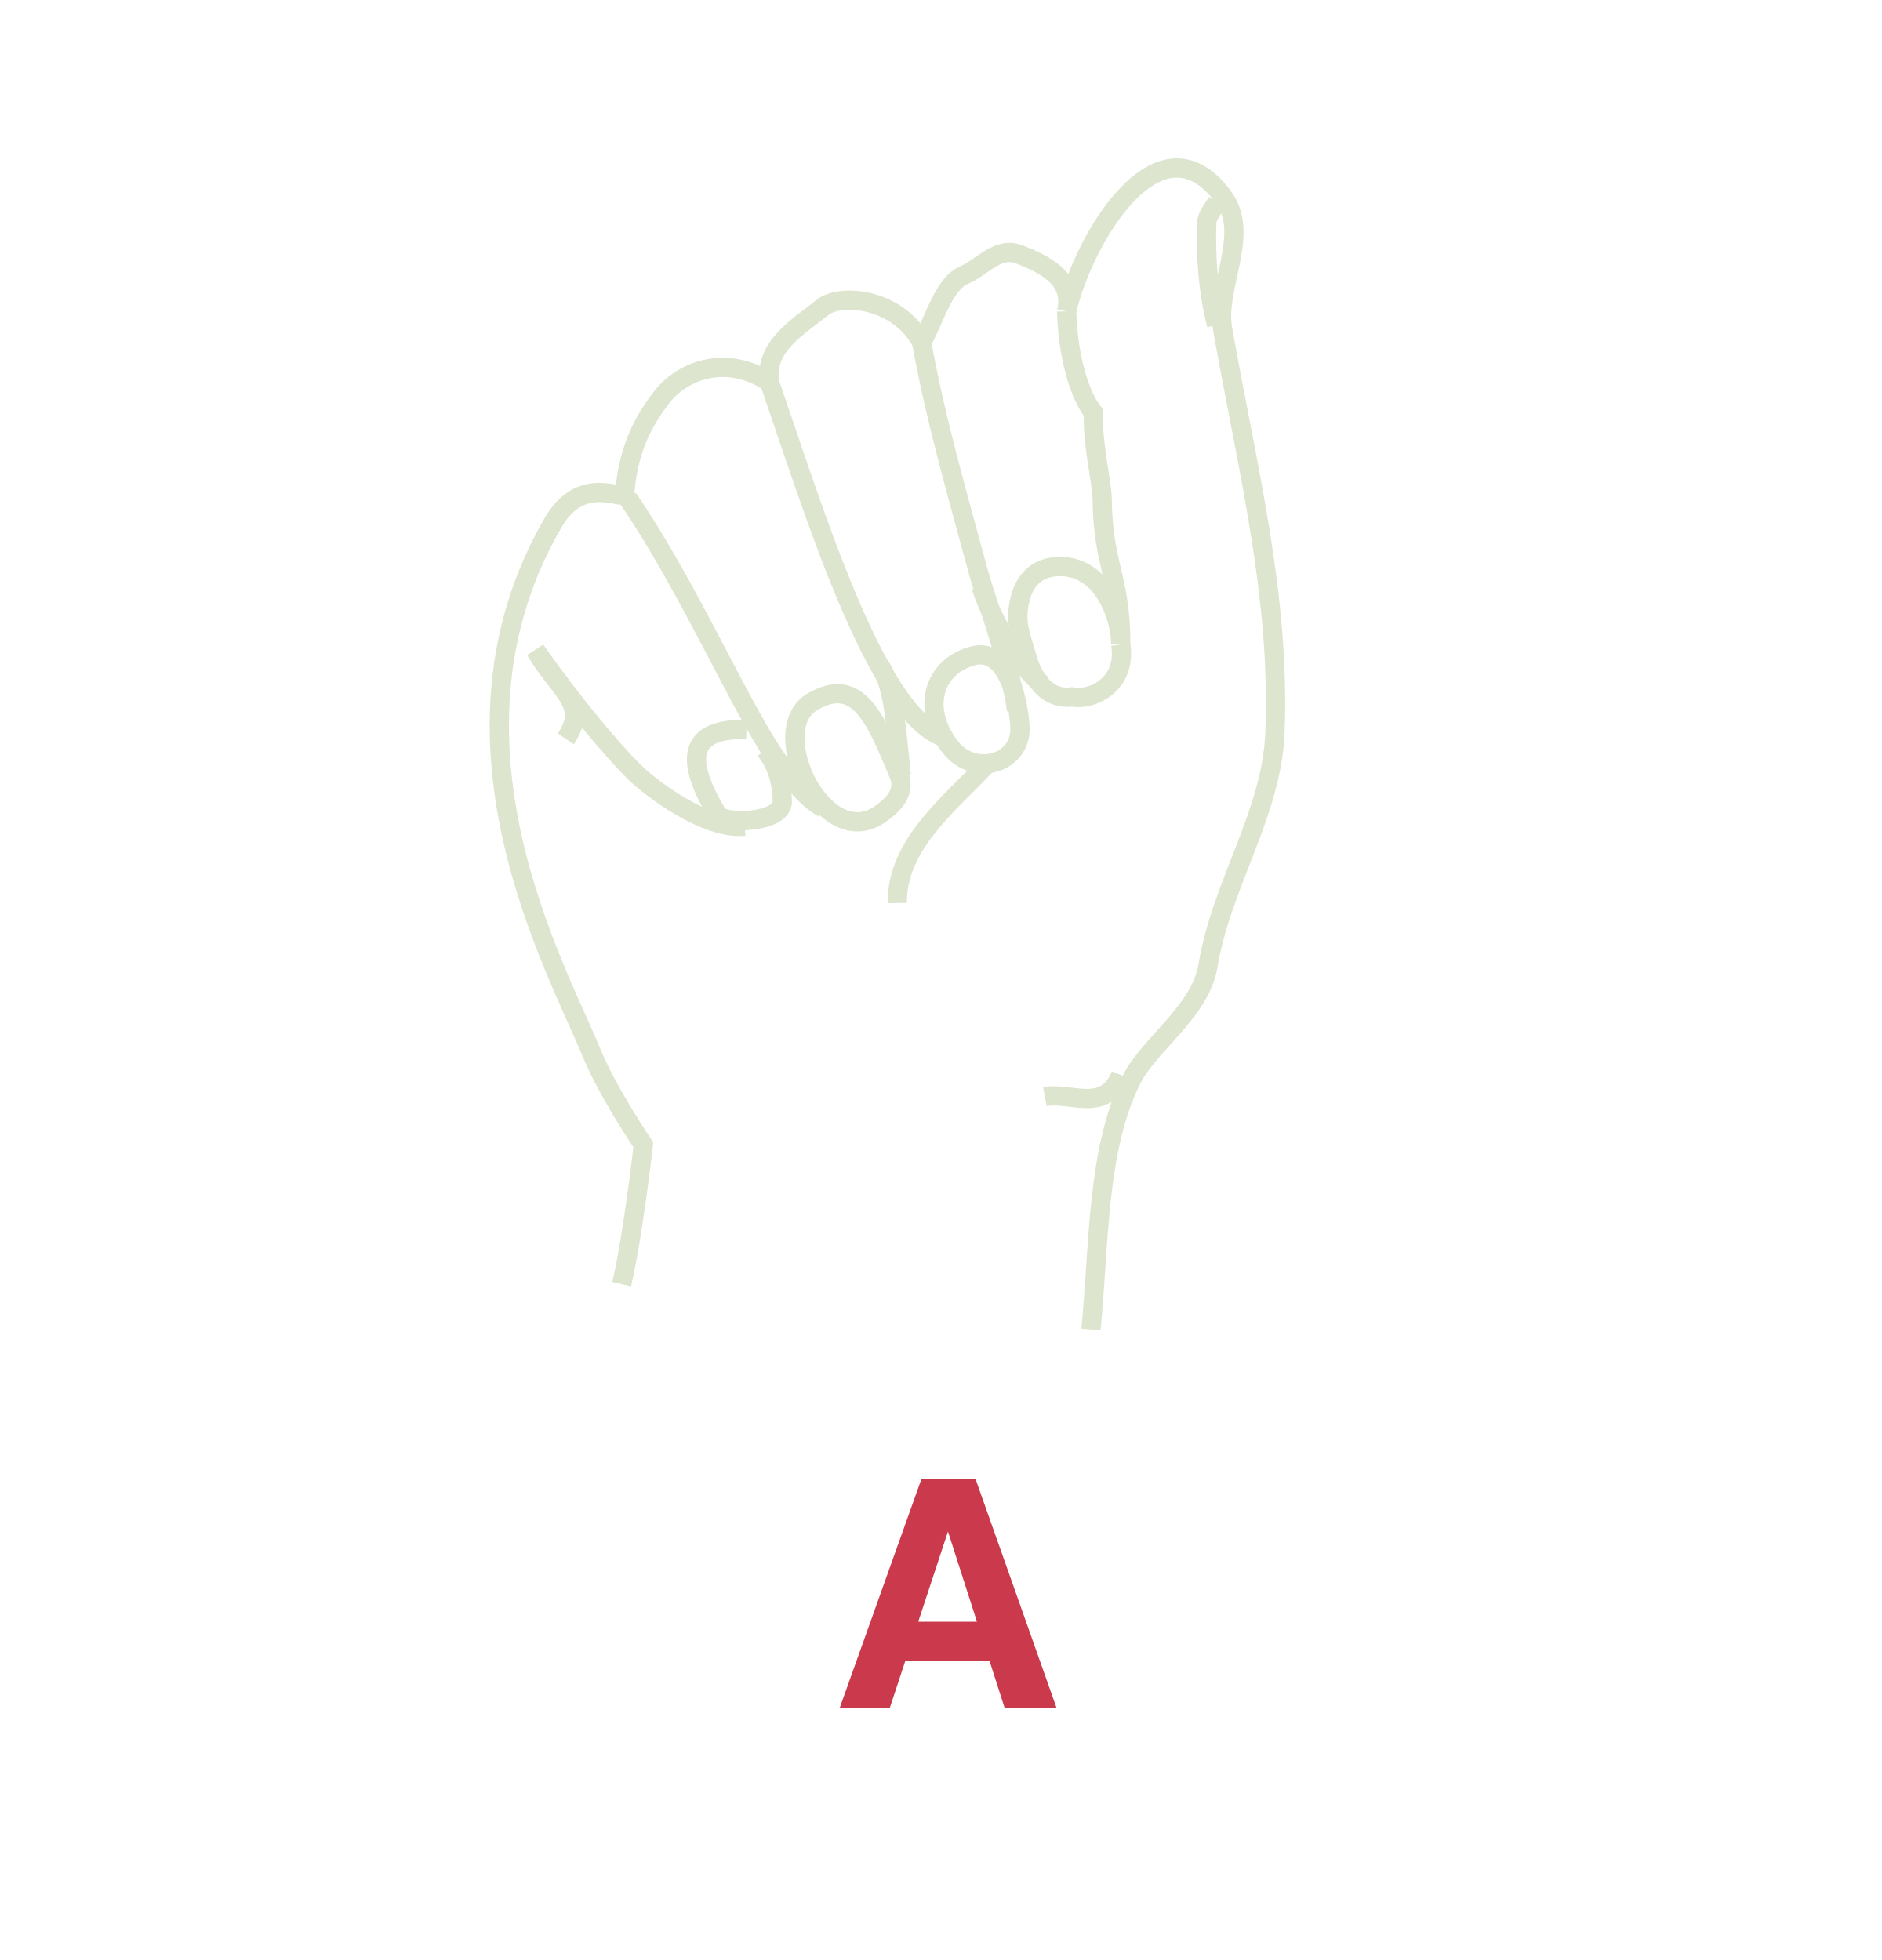
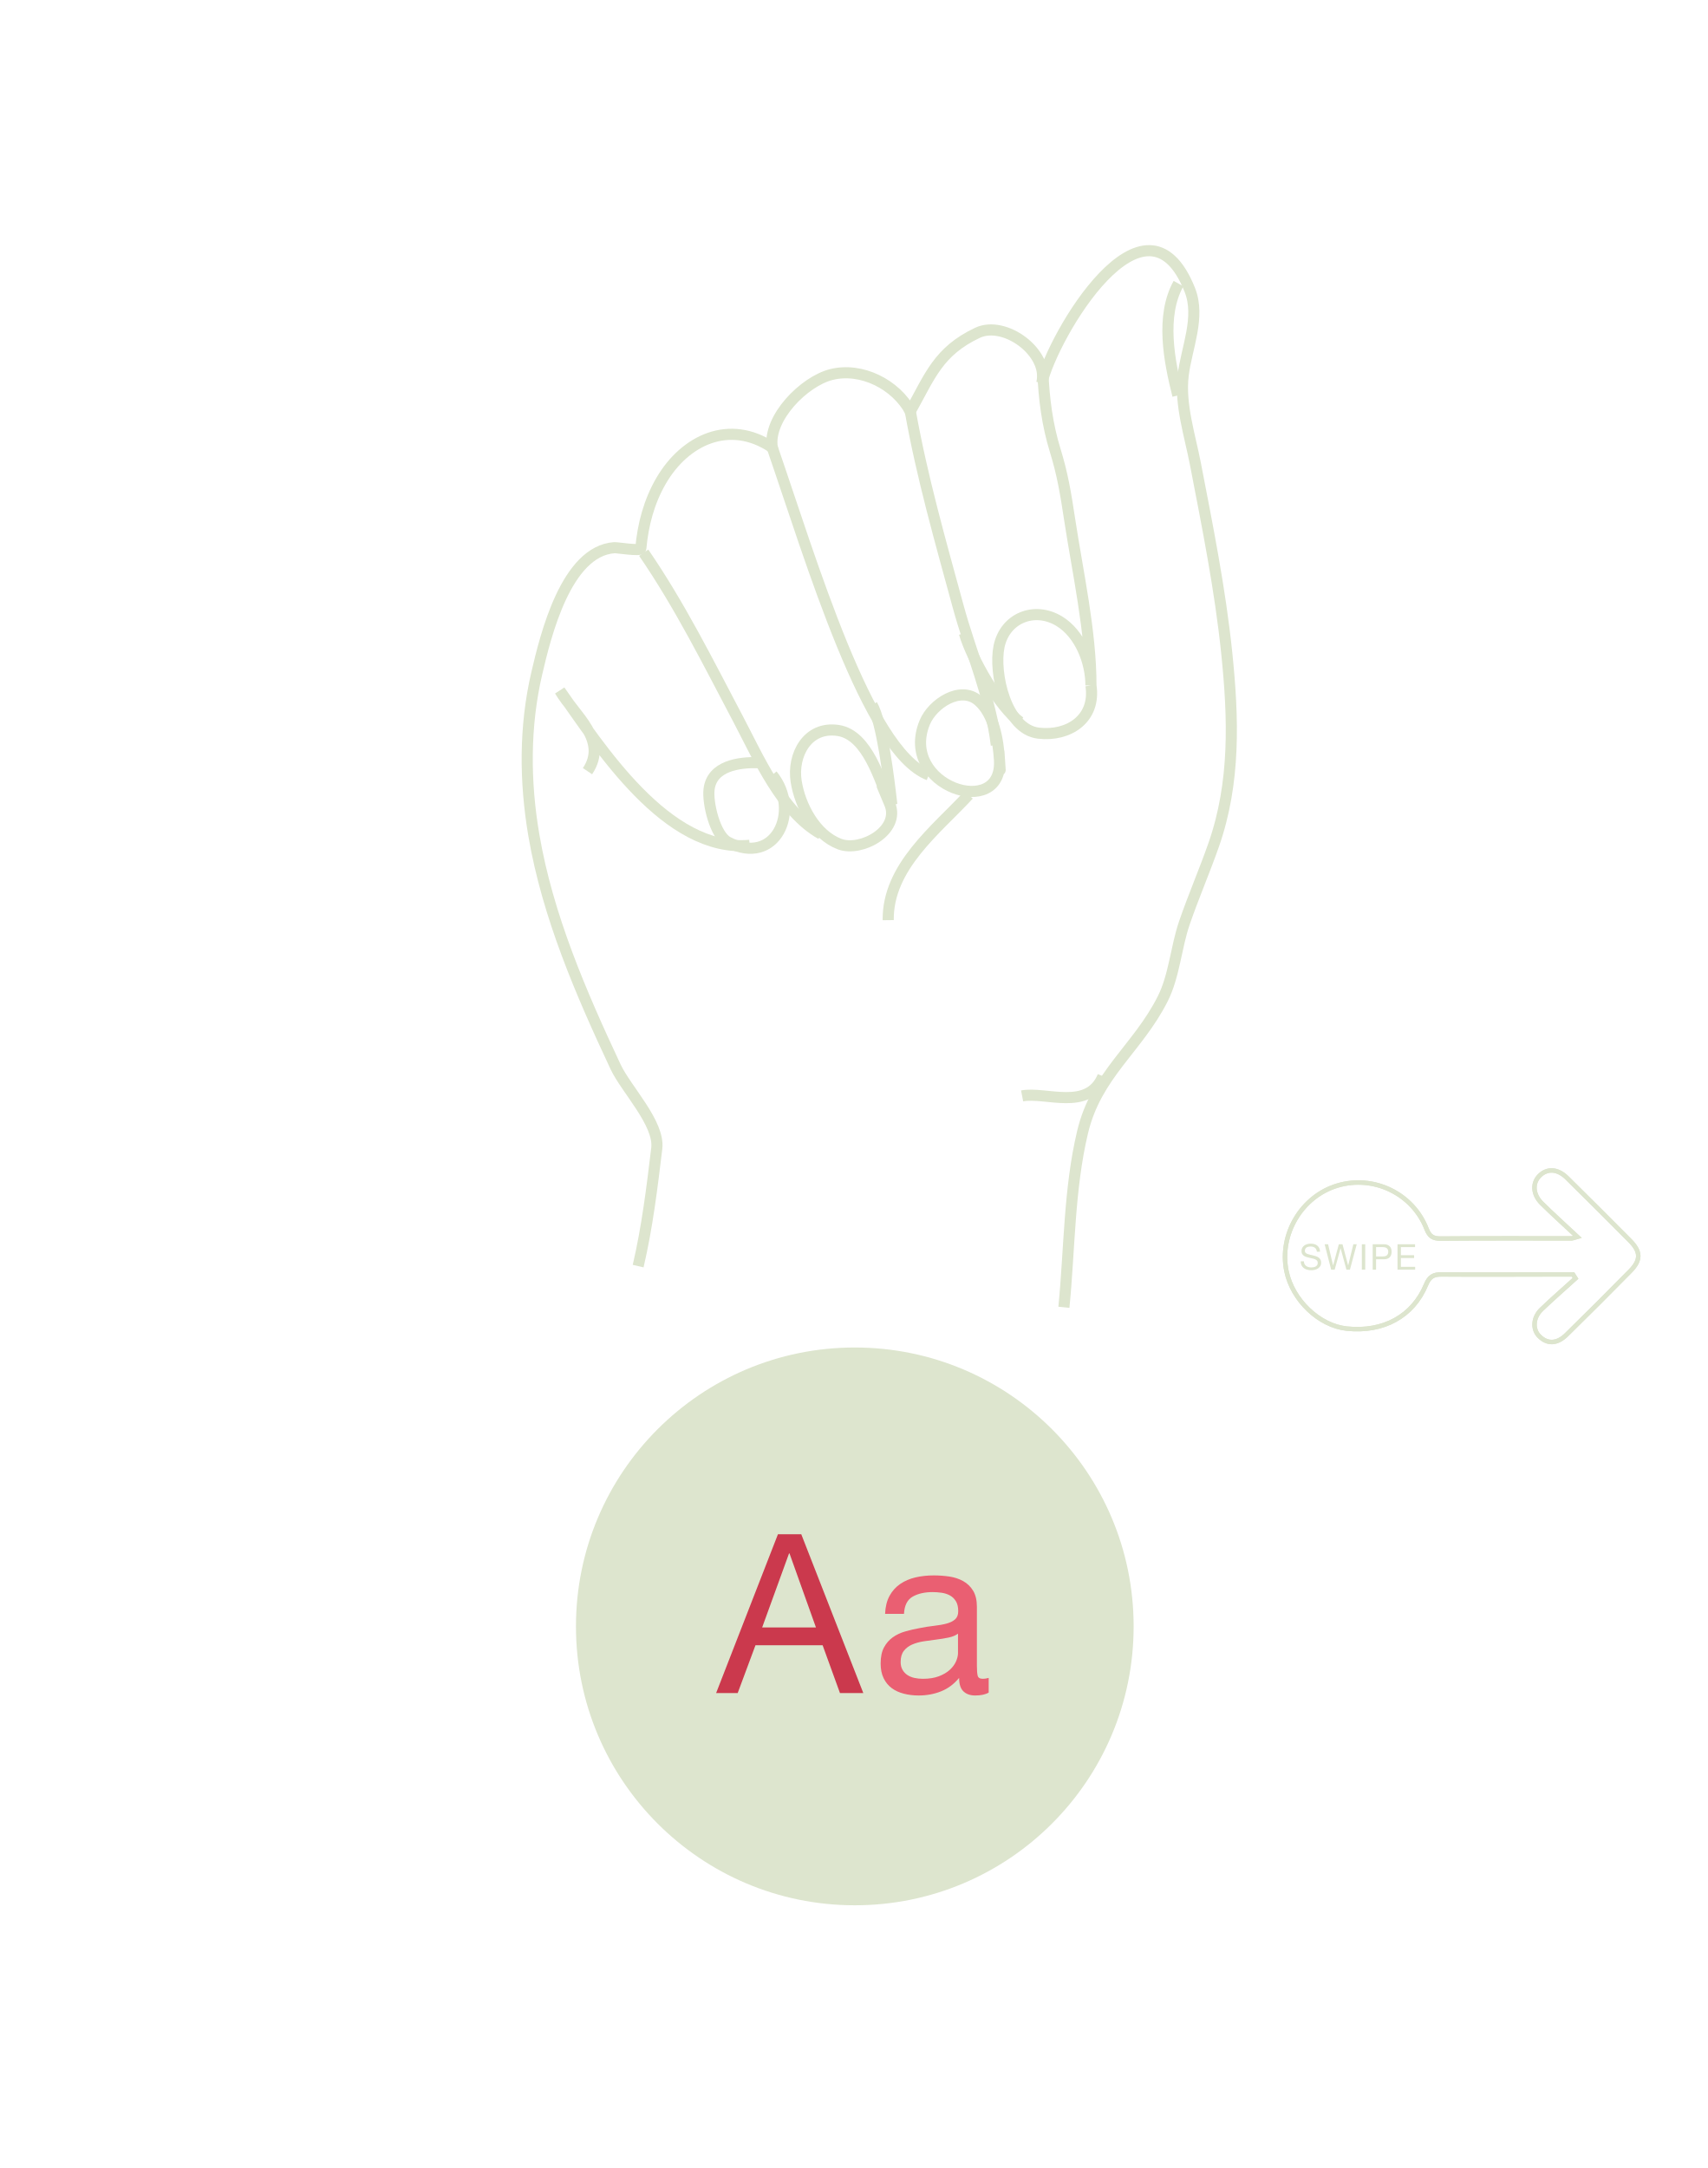
- <svg xmlns="http://www.w3.org/2000/svg" version="1.1" id="Layer_1" x="0px" y="0px" width="768px" height="800px" viewBox="0 0 768 800" enable-background="new 0 0 768 800" xml:space="preserve">
-   <g>
-     <path fill="none" stroke="#DDE5CE" stroke-width="7.854" stroke-miterlimit="10" d="M445.196,542.689   c3.438-34.71,2.27-73.069,16.433-101.801c7.242-14.708,28.137-27.821,31.308-46.649c5.679-33.864,26.057-62.062,27.354-95.351   c2.187-56.23-11.388-108.141-21.374-164.601c-3.054-17.324,11.56-38.587,0.25-53.938c-25.813-35.077-56.86,16.462-63.92,46.712   c3.363-13.664-10.104-19.702-19.508-23.291c-8.551-3.276-15.164,5.483-22.099,8.396c-8.53,3.587-11.998,17.662-17.523,27.607   c-9.904-18.371-33.286-20.033-40.352-14.372c-10.04,8.039-24.041,16.028-21.753,30.623c-17.079-11.41-35.167-5.196-43.814,5.882   c-9.386,12.062-13.889,23.594-15.32,39.531c-0.309,3.431-17.359-8.473-29.124,11.801c-51.385,88.428,1.474,181.918,15.503,216.146   c6.908,16.859,21.268,37.855,21.268,37.855s-4.126,36.756-8.842,56.93" />
-     <path fill="none" stroke="#DDE5CE" stroke-width="7.854" stroke-miterlimit="10" d="M426.404,447.628   c10.623-2.05,24.322,7.043,30.961-8.84" />
-     <path fill="none" stroke="#DDE5CE" stroke-width="7.854" stroke-miterlimit="10" d="M435.247,127.062   c0.879,24.262,7.483,37.083,10.884,41.26c-0.195,14.763,3.36,26.866,3.635,35.152c0.271,27.431,7.63,32.098,7.597,59.557   c0.019-11.195-7.462-33.044-26.354-31.735c-4.063,0.287-12.472,2.03-14.998,14.252c-1.868,9.048,0.577,13.917,3.154,22.924   c3.653,12.801,11.109,16.943,18.159,15.973c8.853,1.659,22.52-5.397,20.039-21.415" />
-     <path fill="none" stroke="#DDE5CE" stroke-width="7.854" stroke-miterlimit="10" d="M376.117,139.775   c5.558,31.28,15.343,64.79,23.179,93.879c2.682,9.957,13.503,39.405,15.508,56.186" />
-     <path fill="none" stroke="#DDE5CE" stroke-width="7.854" stroke-miterlimit="10" d="M416.208,296.424   c-0.856-12.766-6.02-32.309-19.278-28.708c-15.673,4.235-21.336,20.999-9.388,36.858   C397.44,317.712,417.233,311.62,416.208,296.424z" />
-     <path fill="none" stroke="#DDE5CE" stroke-width="7.854" stroke-miterlimit="10" d="M402.367,312.224   c-14.599,15.759-36.489,32.338-36.201,56.364" />
-     <path fill="none" stroke="#DDE5CE" stroke-width="7.854" stroke-miterlimit="10" d="M314.012,156.025   c17.387,50.26,42.82,134.146,70.391,144.581" />
-     <path fill="none" stroke="#DDE5CE" stroke-width="7.854" stroke-miterlimit="10" d="M366.833,316.264   c-9.143-21.781-16.25-41.204-35.518-29.692c-19.308,11.568,5.283,62.745,28.506,45.25   C362.062,330.126,370.314,324.511,366.833,316.264z" />
-     <path fill="none" stroke="#DDE5CE" stroke-width="7.854" stroke-miterlimit="10" d="M336.007,329.865   c-6.645-3.691-11.801-10.487-16.468-16.476c-15.659-20.079-37.164-71.943-63.355-110.053" />
-     <path fill="none" stroke="#DDE5CE" stroke-width="7.854" stroke-miterlimit="10" d="M304.603,297.773   c-27.839-0.713-22.216,17.121-11.958,34.491c2.691,4.553,26.908,3.638,26.608-5.202c-0.269-8.282-2.208-15.059-7.042-20.996" />
-     <path fill="none" stroke="#DDE5CE" stroke-width="7.854" stroke-miterlimit="10" d="M303.857,337.225   c-16.314,1.522-38.296-15.924-43.487-20.685c-5.084-4.668-20.912-21.6-41.91-51.162c10.083,16.991,21.969,21.968,12.438,36.204" />
-     <path fill="none" stroke="#DDE5CE" stroke-width="7.854" stroke-miterlimit="10" d="M496.744,82.308   c-1.612,2.904-4.235,5.714-4.312,8.708c-0.377,14.343,0.526,27.722,4.031,41.58" />
-     <path fill="none" stroke="#DDE5CE" stroke-width="7.854" stroke-miterlimit="10" d="M367.792,316.607   c-1.392-12.167-2.804-38.177-8.868-44.811" />
-     <path fill="none" stroke="#DDE5CE" stroke-width="7.854" stroke-miterlimit="10" d="M425.443,279.47   c-9.266-6.772-21.694-28.325-25.012-39.931" />
+ <svg xmlns="http://www.w3.org/2000/svg" version="1.1" viewBox="0 0 768 975" enable-background="new 0 0 768 975" xml:space="preserve">
+   <g id="circle">
+     <circle fill="#DDE5CE" cx="384.51" cy="731.426" r="125.426" />
  </g>
-   <g>
-     <path fill="#CB394D" d="M375.996,603.726h22.122l33.104,93.564H410.02l-6.175-19.233h-34.456l-6.343,19.233h-20.45L375.996,603.726   z M374.707,661.934h23.963l-11.82-36.816L374.707,661.934z" />
+   <g id="aa">
+     <g>
+       <path fill="#CB394D" d="M360.434,689.998l27.9,71.4h-10.5l-7.8-21.5h-30.2l-8,21.5h-9.7l27.8-71.4H360.434z M367.034,731.898    l-11.9-33.3h-0.2l-12.1,33.3H367.034z" />
+       <path fill="#EA5F72" d="M444.733,761.198c-1.468,0.866-3.5,1.3-6.101,1.3c-2.199,0-3.949-0.617-5.25-1.85    c-1.3-1.232-1.949-3.25-1.949-6.05c-2.335,2.8-5.051,4.817-8.15,6.05s-6.45,1.85-10.05,1.85c-2.335,0-4.55-0.267-6.65-0.8    c-2.1-0.532-3.917-1.365-5.45-2.5c-1.534-1.133-2.75-2.615-3.649-4.45c-0.9-1.832-1.351-4.05-1.351-6.649    c0-2.933,0.5-5.333,1.5-7.2c1-1.865,2.316-3.383,3.95-4.55c1.633-1.166,3.5-2.05,5.601-2.65c2.1-0.6,4.25-1.1,6.449-1.5    c2.333-0.466,4.551-0.815,6.65-1.05c2.1-0.232,3.95-0.565,5.55-1c1.601-0.433,2.866-1.065,3.8-1.9c0.934-0.832,1.4-2.05,1.4-3.649    c0-1.866-0.35-3.366-1.05-4.5c-0.7-1.133-1.601-2-2.7-2.601c-1.1-0.6-2.334-1-3.7-1.199c-1.367-0.2-2.717-0.301-4.05-0.301    c-3.6,0-6.6,0.685-9,2.051c-2.4,1.367-3.7,3.949-3.9,7.75h-8.5c0.133-3.2,0.801-5.9,2-8.101c1.2-2.2,2.801-3.982,4.801-5.35    c2-1.366,4.282-2.351,6.85-2.95c2.565-0.6,5.315-0.9,8.25-0.9c2.333,0,4.65,0.168,6.95,0.5c2.3,0.333,4.383,1.015,6.25,2.046    c1.865,1.031,3.365,2.478,4.5,4.341c1.133,1.862,1.7,4.29,1.7,7.282v26.544c0,1.997,0.115,3.459,0.35,4.391    c0.232,0.932,1.016,1.396,2.35,1.396c0.733,0,1.601-0.133,2.601-0.399V761.198z M430.934,734.698    c-1.067,0.797-2.468,1.377-4.2,1.742c-1.734,0.366-3.55,0.664-5.45,0.896c-1.9,0.232-3.817,0.498-5.75,0.797    c-1.935,0.299-3.667,0.779-5.2,1.442c-1.534,0.662-2.784,1.607-3.75,2.836c-0.967,1.228-1.45,2.903-1.45,5.024    c0,1.395,0.283,2.57,0.851,3.533c0.565,0.963,1.3,1.742,2.2,2.339c0.899,0.597,1.949,1.028,3.149,1.294s2.466,0.396,3.8,0.396    c2.801,0,5.2-0.381,7.2-1.144s3.633-1.725,4.9-2.886c1.266-1.161,2.2-2.422,2.8-3.781s0.9-2.638,0.9-3.831V734.698z" />
+     </g>
+   </g>
+   <g id="a">
+     <g>
+       <path fill="none" stroke="#DDE5CE" stroke-width="5" stroke-miterlimit="10" d="M478.567,587.92    c2.594-26.192,2.281-52.917,8.373-78.656c6.169-26.063,24.723-37.578,36.069-60.048c5.249-10.396,5.982-23.205,9.786-34.25    c4.057-11.78,9.019-23.221,13.139-34.978c9.832-28.056,8.907-57.02,5.891-86.26c-2.954-28.634-8.65-56.884-14.103-85.12    c-2.462-12.745-7.098-26.818-5.495-39.88c1.511-12.32,7.875-26.088,2.97-38.376c-20.027-50.167-61.59,20.562-66.579,41.939    c3.353-13.622-16.639-28.443-28.983-22.59c-17.514,8.304-21.277,19.336-30.146,35.302c-6.503-12.062-21.971-20.002-35.598-16.549    c-12.188,3.089-28.582,19.568-26.508,32.8c-19.289-12.886-39.315-3.361-49.966,14.906c-5.456,9.358-8.204,19.769-9.168,30.507    c-0.118,1.306-10.718-0.443-11.874-0.362c-21.75,1.517-30.976,39.608-34.918,56.501c-5.572,23.88-5.434,48.729-1.314,72.824    c6.214,36.342,21.175,70.924,36.76,104.14c4.752,10.128,19.878,25.425,18.527,36.683c-2.125,17.694-4.314,35.574-8.375,52.945" />
+       <path fill="none" stroke="#DDE5CE" stroke-width="5" stroke-miterlimit="10" d="M459.775,492.857    c10.623-2.049,29.724,7.043,36.363-8.84" />
+       <path fill="none" stroke="#DDE5CE" stroke-width="5" stroke-miterlimit="10" d="M469.119,167.367    c0.428,11.819,2.014,23.785,5.512,35.111c3.362,10.883,4.751,19.504,6.513,31.079c3.644,23.946,9.62,50.494,9.591,74.705    c0.018-10.565-4.932-23.236-14.264-28.903c-11.182-6.791-24.437-1.411-27.089,11.42c-2.426,11.749,3.028,37.203,17.774,38.939    c13.526,1.593,25.901-6.457,23.578-21.457" />
+       <path fill="none" stroke="#DDE5CE" stroke-width="5" stroke-miterlimit="10" d="M409.488,185.005    c5.262,29.617,13.578,58.588,21.472,87.58c5.633,20.688,14.659,41.091,17.215,62.485" />
+       <path fill="none" stroke="#DDE5CE" stroke-width="5" stroke-miterlimit="10" d="M449.579,341.654    c-0.586-8.734-2.408-20.41-9.429-26.508c-8.164-7.09-20.735,1.461-24.147,9.692C404.083,353.584,451.424,368.989,449.579,341.654    C448.723,328.888,450.604,356.85,449.579,341.654z" />
+       <path fill="none" stroke="#DDE5CE" stroke-width="5" stroke-miterlimit="10" d="M435.738,357.455    c-14.6,15.758-36.489,32.338-36.201,56.363" />
+       <path fill="none" stroke="#DDE5CE" stroke-width="5" stroke-miterlimit="10" d="M347.383,201.255    c17.388,50.26,42.82,136.811,70.392,147.245" />
+       <path fill="none" stroke="#DDE5CE" stroke-width="5" stroke-miterlimit="10" d="M400.204,361.494    c-4.29-10.22-9.852-30.926-23.125-32.972c-13.969-2.153-20.778,11.189-18.949,22.864c1.719,10.97,8.579,24.079,19.547,28.224    C387.367,383.271,405.247,373.439,400.204,361.494C391.062,339.713,403.686,369.741,400.204,361.494z" />
+       <path fill="none" stroke="#DDE5CE" stroke-width="5" stroke-miterlimit="10" d="M369.378,375.095    c-17.751-9.862-28.43-34.807-37.466-51.919c-13.345-25.271-26.138-51.009-42.357-74.61" />
+       <path fill="none" stroke="#DDE5CE" stroke-width="5" stroke-miterlimit="10" d="M341,342.983    c-8.644-0.221-20.767,1.404-22.052,12.024c-0.731,6.044,2.657,20.628,8.476,23.686c21.506,11.303,32.955-14.234,19.959-30.193" />
+       <path fill="none" stroke="#DDE5CE" stroke-width="5" stroke-miterlimit="10" d="M337.229,380.158    c-37.396,3.49-67.521-44.384-85.397-69.55c6.756,11.385,21.856,22.137,12.438,36.204" />
+       <path fill="none" stroke="#DDE5CE" stroke-width="5" stroke-miterlimit="10" d="M530.115,127.538    c-8.094,14.578-4.266,34.535-0.281,50.288" />
+       <path fill="none" stroke="#DDE5CE" stroke-width="5" stroke-miterlimit="10" d="M401.163,361.837    c-1.392-12.168-4.435-37.138-8.868-44.812" />
+       <path fill="none" stroke="#DDE5CE" stroke-width="5" stroke-miterlimit="10" d="M458.814,324.7    c-9.267-6.771-21.694-28.325-25.013-39.931" />
+     </g>
+     <g>
+       <path fill-rule="evenodd" clip-rule="evenodd" fill="none" stroke="#DDE5CE" stroke-width="2" stroke-miterlimit="10" d="    M709.539,556.229c-1.91,0.542-2.209,0.701-2.508,0.701c-19.658,0.011-39.317-0.079-58.975,0.091    c-3.514,0.03-5.066-1.038-6.372-4.381c-6.229-15.938-23.811-24.323-40.071-19.462c-16.073,4.806-26.289,21.905-22.947,38.409    c2.654,13.104,14.742,24.632,27.189,25.927c16.365,1.703,29.689-5.477,35.619-19.764c1.491-3.591,3.34-4.645,6.974-4.617    c16.655,0.127,33.313,0.022,49.972,0.003c3.05-0.004,6.1-0.001,9.15-0.001c0.379,0.594,0.756,1.188,1.135,1.781    c-5.145,4.665-10.396,9.217-15.395,14.033c-3.745,3.609-3.988,8.893-0.945,11.951c3.645,3.664,8.02,3.56,12.31-0.656    c9.618-9.452,19.185-18.961,28.632-28.583c4.911-5.001,4.817-8.737-0.158-13.76c-9.369-9.461-18.816-18.846-28.289-28.201    c-4.164-4.111-8.887-4.389-12.359-0.925c-3.277,3.271-3.025,8.394,0.989,12.369C698.449,546.059,703.655,550.723,709.539,556.229z    " />
+       <path fill-rule="evenodd" clip-rule="evenodd" fill="none" stroke="#DDE5CE" stroke-width="2" stroke-miterlimit="10" d="    M709.539,556.229c-5.884-5.506-11.09-10.17-16.05-15.084c-4.015-3.976-4.267-9.098-0.989-12.369    c3.473-3.464,8.195-3.187,12.359,0.925c9.473,9.355,18.92,18.74,28.289,28.201c4.976,5.022,5.069,8.759,0.158,13.76    c-9.447,9.622-19.014,19.131-28.632,28.583c-4.29,4.216-8.665,4.32-12.31,0.656c-3.043-3.059-2.8-8.342,0.945-11.951    c4.998-4.816,10.25-9.368,15.395-14.033c-0.379-0.594-0.756-1.188-1.135-1.781c-3.051,0-6.101-0.003-9.15,0.001    c-16.658,0.02-33.316,0.124-49.972-0.003c-3.634-0.027-5.482,1.026-6.974,4.617c-5.93,14.287-19.254,21.467-35.619,19.764    c-12.447-1.295-24.535-12.822-27.189-25.927c-3.342-16.504,6.874-33.604,22.947-38.409c16.261-4.861,33.842,3.523,40.071,19.462    c1.306,3.343,2.858,4.411,6.372,4.381c19.657-0.17,39.316-0.08,58.975-0.091C707.33,556.93,707.629,556.771,709.539,556.229z" />
+     </g>
+     <g>
+       <path fill="#DDE5CE" d="M591.465,561.136c-0.507-0.368-1.154-0.552-1.943-0.552c-0.32,0-0.635,0.032-0.944,0.096    c-0.31,0.064-0.584,0.171-0.824,0.32s-0.432,0.35-0.576,0.6c-0.144,0.251-0.216,0.563-0.216,0.937    c0,0.352,0.104,0.638,0.312,0.855c0.208,0.219,0.485,0.397,0.832,0.536c0.346,0.139,0.738,0.254,1.176,0.345    c0.438,0.09,0.882,0.189,1.336,0.296c0.453,0.106,0.898,0.231,1.336,0.376c0.438,0.144,0.829,0.339,1.176,0.584    s0.624,0.555,0.832,0.928s0.312,0.843,0.312,1.408c0,0.607-0.137,1.128-0.408,1.56c-0.272,0.433-0.622,0.784-1.048,1.057    c-0.427,0.271-0.904,0.469-1.433,0.592c-0.527,0.122-1.053,0.184-1.576,0.184c-0.64,0-1.245-0.08-1.815-0.24    c-0.571-0.159-1.072-0.402-1.504-0.728c-0.433-0.325-0.773-0.741-1.024-1.248s-0.376-1.106-0.376-1.8h1.44    c0,0.479,0.093,0.894,0.279,1.24s0.433,0.632,0.736,0.855s0.658,0.39,1.064,0.496c0.405,0.106,0.821,0.16,1.248,0.16    c0.341,0,0.685-0.032,1.031-0.096c0.347-0.064,0.659-0.174,0.937-0.328c0.277-0.155,0.501-0.365,0.672-0.633    c0.171-0.266,0.256-0.607,0.256-1.023c0-0.395-0.104-0.715-0.312-0.96s-0.485-0.445-0.832-0.601    c-0.347-0.154-0.739-0.279-1.177-0.376c-0.438-0.096-0.882-0.194-1.336-0.296c-0.453-0.101-0.898-0.218-1.336-0.352    s-0.829-0.31-1.176-0.528s-0.624-0.501-0.832-0.848s-0.312-0.781-0.312-1.304c0-0.576,0.117-1.075,0.352-1.496    c0.234-0.422,0.547-0.769,0.937-1.04c0.389-0.272,0.832-0.475,1.327-0.608c0.496-0.133,1.006-0.2,1.528-0.2    c0.587,0,1.131,0.069,1.632,0.208c0.502,0.139,0.941,0.357,1.32,0.656s0.677,0.675,0.896,1.128s0.339,0.995,0.36,1.624h-1.439    C592.268,562.099,591.972,561.504,591.465,561.136z" />
+       <path fill="#DDE5CE" d="M605.649,571l-2.608-9.6h-0.032l-2.64,9.6h-1.584l-2.928-11.424h1.552l2.24,9.504h0.031l2.561-9.504h1.647    l2.528,9.504h0.032l2.319-9.504h1.521L607.233,571H605.649z" />
+       <path fill="#DDE5CE" d="M614.113,559.576V571h-1.521v-11.424H614.113z" />
+       <path fill="#DDE5CE" d="M622.48,559.576c1.152,0,2.024,0.296,2.616,0.888s0.888,1.422,0.888,2.488s-0.296,1.898-0.888,2.496    s-1.464,0.891-2.616,0.88h-3.488V571h-1.52v-11.424H622.48z M621.969,565.048c0.864,0.011,1.496-0.165,1.896-0.528    c0.4-0.362,0.601-0.885,0.601-1.567s-0.2-1.203-0.601-1.561c-0.399-0.356-1.031-0.535-1.896-0.535h-2.977v4.191H621.969z" />
+       <path fill="#DDE5CE" d="M636.528,559.576v1.28h-6.368v3.632h5.937v1.279h-5.937v3.952h6.416V571h-7.936v-11.424H636.528z" />
+     </g>
  </g>
</svg>
